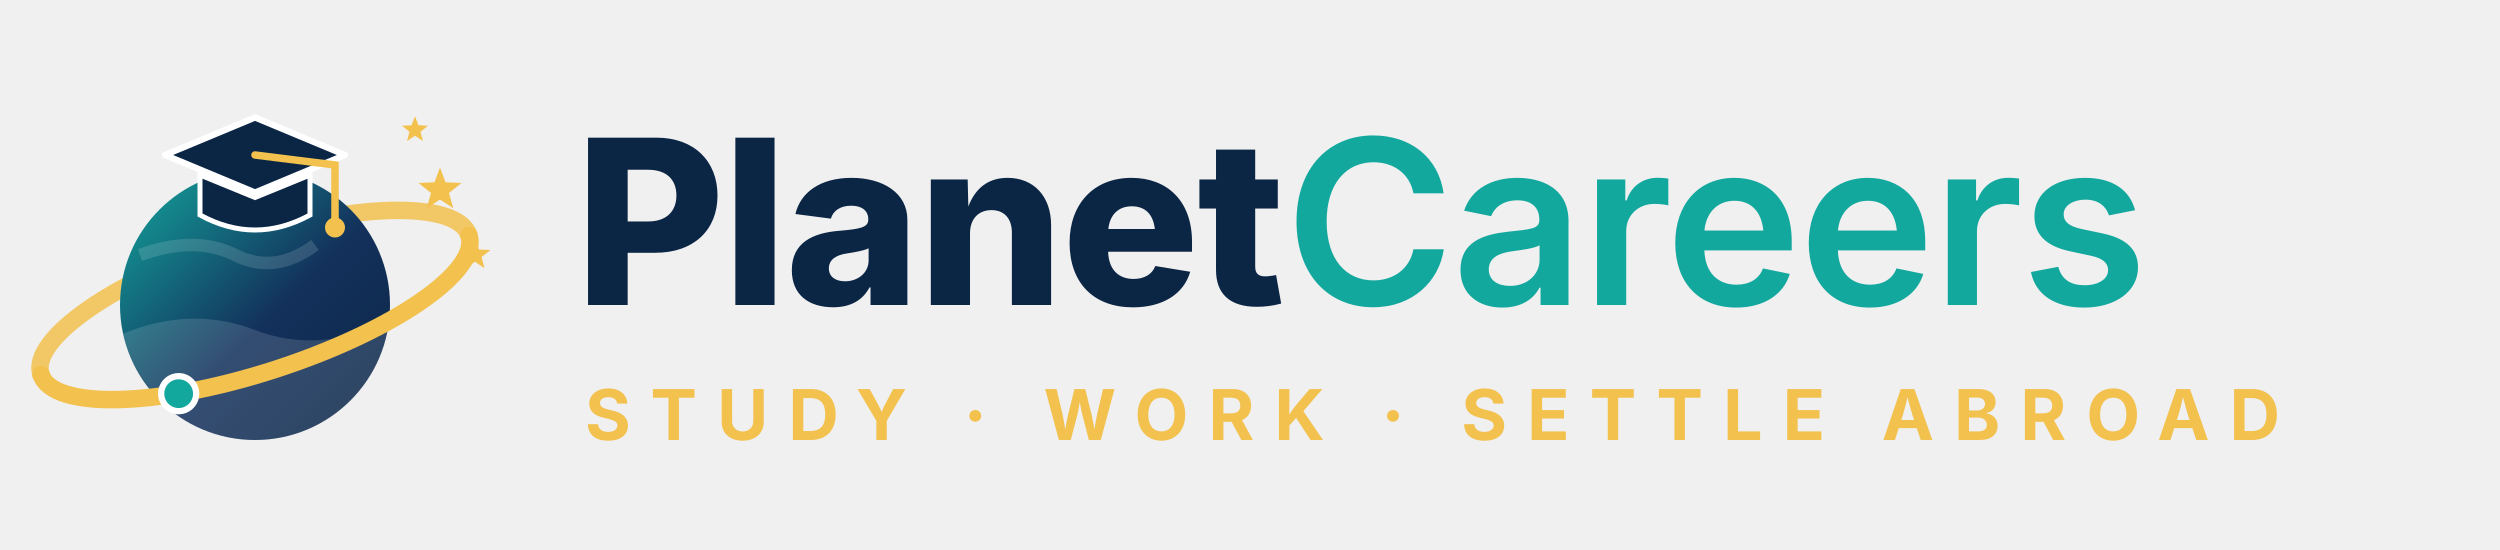
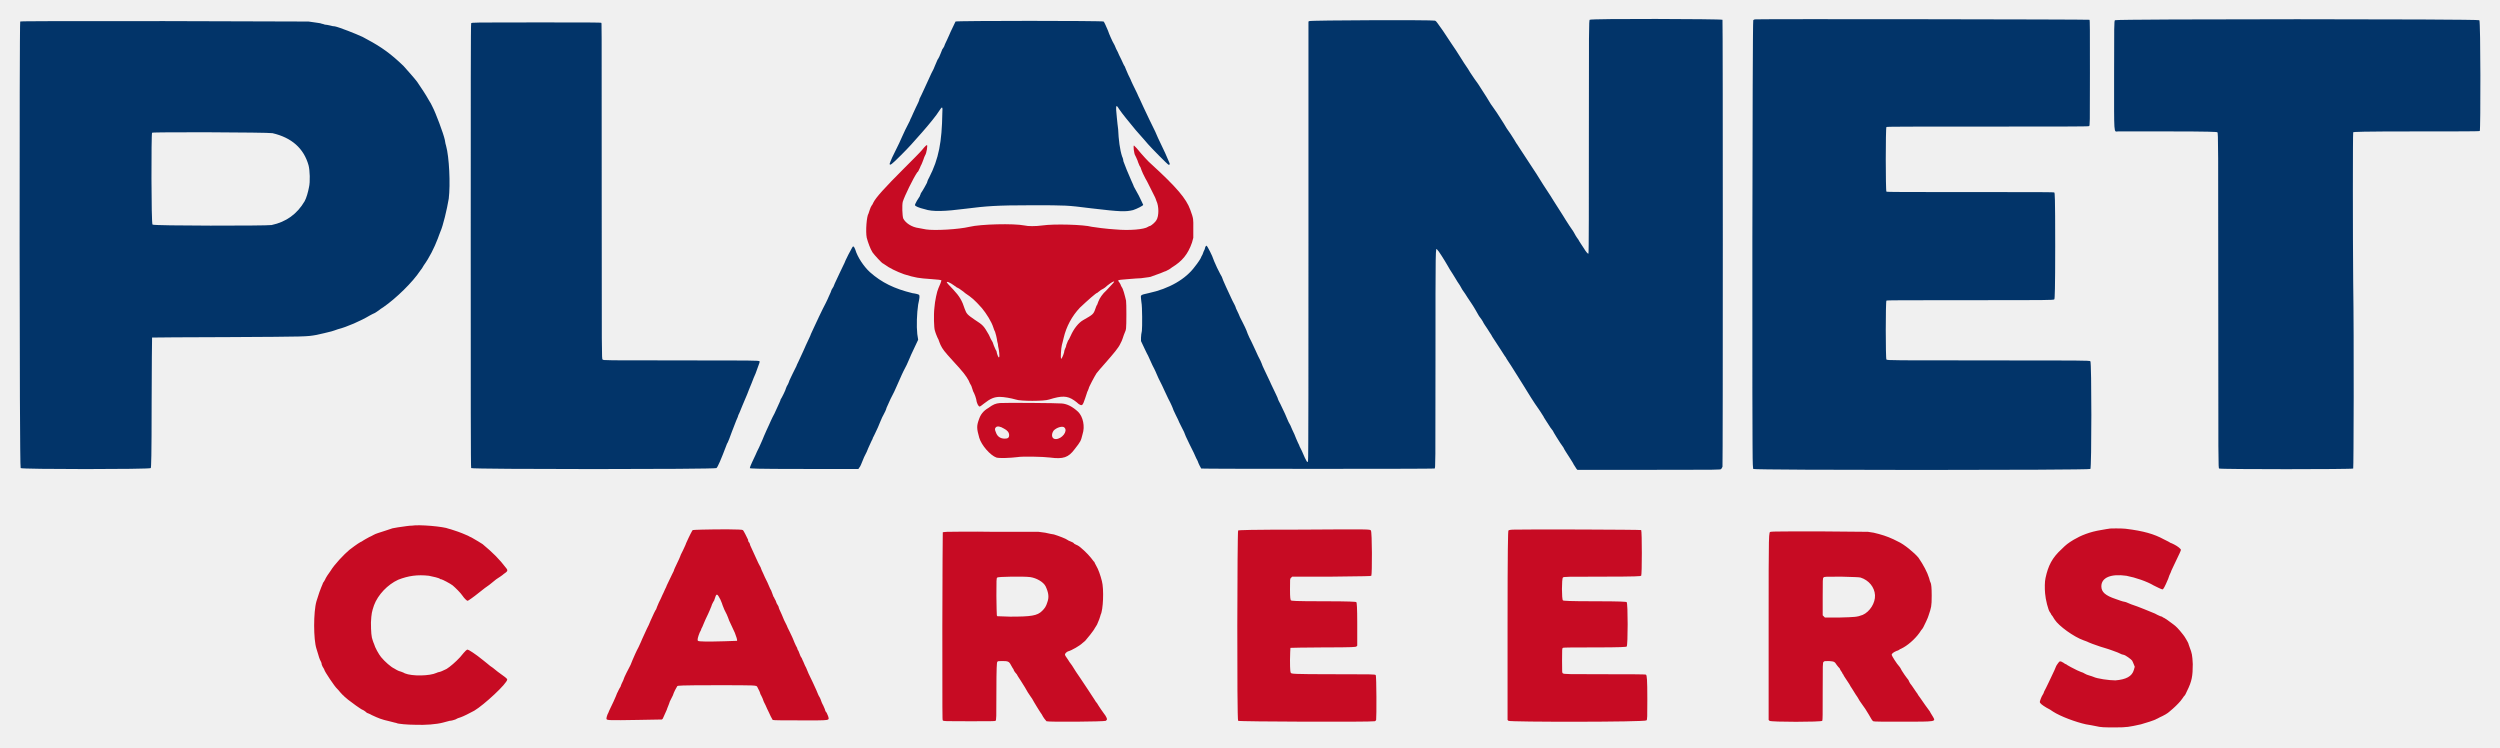
- <svg xmlns="http://www.w3.org/2000/svg" viewBox="0 0 1000 220" width="1000" height="220">
-   <g transform="translate(6 10)">
-     <defs>
-       <linearGradient id="pcg" x1="0" y1="0" x2="1" y2="1">
-         <stop offset="0" stop-color="#13a89e" />
-         <stop offset=".55" stop-color="#13315c" />
-         <stop offset="1" stop-color="#0b2545" />
-       </linearGradient>
-       <clipPath id="pcp">
-         <circle cx="96" cy="112" r="54" />
-       </clipPath>
-     </defs>
-     <g transform="rotate(-18 96 112)">
-       <path d="M6 112A90 27 0 0 1 186 112" fill="none" stroke="#f2c14e" stroke-width="7" stroke-linecap="round" opacity=".85" />
-     </g>
-     <circle cx="96" cy="112" r="54" fill="url(#pcg)" />
-     <g clip-path="url(#pcp)" fill="#ffffff" opacity=".14">
-       <path d="M42 124Q70 112 96 122T150 118V170H42Z" />
-       <path d="M50 92Q72 84 88 92T120 88" fill="none" stroke="#fff" stroke-width="5" />
-     </g>
-     <g transform="rotate(-18 96 112)">
-       <path d="M186 112A90 27 0 0 1 6 112" fill="none" stroke="#f2c14e" stroke-width="7" stroke-linecap="round" />
-       <circle cx="56" cy="136.3" r="7" fill="#13a89e" stroke="#ffffff" stroke-width="2.5" />
-     </g>
-     <path d="M74 60V76Q96 88 118 76V60L96 69Z" fill="#0b2545" stroke="#ffffff" stroke-width="2" />
-     <path d="M60 52L96 37L132 52L96 67Z" fill="#0b2545" stroke="#ffffff" stroke-width="2.5" stroke-linejoin="round" />
-     <path d="M96 52L128 56V78" fill="none" stroke="#f2c14e" stroke-width="3" stroke-linecap="round" />
-     <circle cx="128" cy="81" r="4" fill="#f2c14e" />
-     <path d="M170.0 57.0L172.2 62.9L178.6 63.2L173.6 67.2L175.3 73.3L170.0 69.8L164.7 73.3L166.4 67.2L161.4 63.2L167.8 62.9ZM184.0 85.5L185.6 89.8L190.2 90.0L186.6 92.8L187.8 97.3L184.0 94.7L180.2 97.3L181.4 92.8L177.8 90.0L182.4 89.8ZM160.0 36.5L161.4 40.1L165.2 40.3L162.2 42.7L163.2 46.4L160.0 44.3L156.8 46.4L157.8 42.7L154.8 40.3L158.6 40.1Z" fill="#f2c14e" />
-   </g>
-   <text x="230" y="122" font-family="Montserrat, Inter, Arial, sans-serif" font-weight="800" font-size="92" letter-spacing="-1" fill="#0b2545">Planet<tspan fill="#13a89e" font-weight="600"> Careers</tspan>
-   </text>
-   <text x="234" y="176" font-family="Montserrat, Inter, Arial, sans-serif" font-weight="700" font-size="28" letter-spacing="8" fill="#f2c14e">STUDY · WORK · SETTLE ABROAD</text>
+ <svg xmlns="http://www.w3.org/2000/svg" viewBox="0 0 1422 425" width="1422" height="425">
+   <path fill="#023469" d="M904.25 11.25c-0.5 0.25-0.5 6.25-0.5 66.75 0 36.5 0 66.25-0.25 66.25-0.25 0.25-1.25-0.75-2.75-3.25-0.75-1.25-2.25-3.25-3-4.75-1-1.25-2-3-2.5-4-0.5-1-1.75-2.5-2.5-3.75-0.75-1.25-1.75-2.75-2.25-3.5-0.5-0.75-2.25-3.75-4.25-6.75-2-3-3.75-6-4.25-6.75-1.25-2-3.25-5-4.25-6.5-0.25-0.5-2-3.25-3.75-6-4.25-6.5-8-12.25-9.5-14.5-0.75-1-1.5-2.5-2-3-0.25-0.5-1.75-3-3.25-5.25-1.5-2-3.25-4.75-3.75-5.75-0.5-1-2.5-3.75-4-6.25-1.75-2.5-3.25-4.75-3.5-5-0.25-0.5-4.25-7-7.25-11.5-1-1.25-3-4.25-4.5-6.5-1.25-2.25-3.5-5.25-4.5-7-1-1.5-2.5-4-3.5-5.5-2.25-3.25-2.5-3.75-7.5-11.25-3.25-4.5-3.75-5.5-4.5-5.75-1.5-0.5-70.75-0.25-71.5 0.25l-0.5 0.25 0 124.75c0 68.5 0 125-0.25 125.25-0.25 1.25-0.75 0.75-3.5-5.75-0.75-1.5-1.25-2.5-1.25-2.5 0-0.25-0.5-1.25-1-2.25-0.5-1.25-1.5-3.25-2-4.75-0.75-1.5-1.75-3.75-2.25-5-0.75-1.25-1.5-2.75-1.75-3.5-0.5-1.25-1.75-4.25-4-8.75-0.75-1.25-1.25-2.5-1.25-2.5 0-0.25-0.5-1.5-1.25-3-2.25-4.75-2.75-5.75-2.75-5.75 0-0.25-0.5-1-3.75-8-0.75-1.5-1.25-2.75-1.25-2.75 0-0.25-0.5-1.25-1-2.5-0.75-1.25-2-4-3-6.25-1-2-2.25-5-3.25-6.75-0.75-1.5-1.5-3.5-1.75-4.25-0.25-0.75-1.25-2.75-2.25-4.75-1-1.75-2-4-2.25-4.75-1.5-3-1.75-3.75-1.75-4 0 0-0.75-1.75-1.75-3.5-2-4.25-5.75-12.25-6-13.5-0.25-0.25-1.5-2.75-2.75-5.25-1.25-2.75-2.25-5-2.25-5.25 0-0.5-3.25-7.25-3.75-7.25-0.25 0-0.75 0.5-1 2-0.25 0.5-1 2-1.25 3-0.5 1-1 1.75-1 2 0 0.25-2 3.25-3.25 4.75-5.25 7.25-14.75 12.75-26.5 15.25-4.5 1-4.5 1-4.25 3 0 0.75 0.25 1.75 0.25 2.25 0.5 2.25 0.5 14.25 0.25 16.25-0.25 1-0.5 2.75-0.5 3.75l0 2 2 4.25c1 2.25 2 4 2 4 0 0.25 1.25 2.5 2.5 5.5 1.5 2.75 2.5 5.25 2.5 5.25 0 0 0.5 1 1 2.25 0.5 1 1.5 3 2 4 0.5 1.25 2.25 4.75 3.5 7.5 1.5 2.75 2.5 5.25 2.5 5.25 0 0.25 0.75 2 1.75 4 1 2 2 4 2 4.25 0.25 0.25 0.75 1.75 1.5 3 0.75 1.25 1.75 3.5 2.25 5 1.75 3.75 2.25 4.75 4.5 9.25 1 2.25 2 4.5 2.25 4.75 0.25 1 1.75 4 2 4.25 0.5 0.25 132.25 0.25 132.75 0 0.5-0.25 0.5-1.25 0.5-62 0-65.75 0-63.75 1-62.5 0.5 0.25 4 5.75 6 9.25 0.5 1 1.75 3 2.75 4.5 1 1.75 2.25 3.5 2.75 4.5 0.75 1 2 3 2.75 4.5 1 1.5 2.5 3.5 3 4.5 0.75 1 1.75 2.75 2.5 3.75 0.75 1 1.5 2.5 2 3.25 0.25 0.5 1.25 2.25 2 3.5 1 1.25 2 2.75 2.25 3.25 0.25 0.75 1.5 2.5 2.5 4 1 1.5 2 3.25 2.25 3.5 0.25 0.75 2.25 3.5 5.75 9 1 1.5 2 3.25 2.5 3.75 0.25 0.75 1.75 2.75 3 4.75 2.5 4 5.5 8.75 6.75 10.75 1 1.5 3.75 6.25 6.75 10.75 2 2.75 4.25 6.25 5 7.5 0 0.25 0.75 1.25 1.5 2.5 2 3.25 3.25 5 3.75 5.5 0.25 0.75 3.75 6.25 4.25 7 0.25 0.25 1 1.5 1.75 2.5 0.5 1.25 2.25 3.75 3.5 5.75 1.25 2 2.25 3.5 2.25 3.75 0 0 1.25 2 1.75 2.75l0.5 0.5 40.75 0c39.5 0 40.75 0 41-0.5 0.25-0.25 0.5-0.75 0.75-1.25 0.25-2.5 0.25-253.75 0-254.25-0.75-0.5-75-0.75-75.5 0zM998.75 11c-1 0-1.25 0.25-1.5 0.5-0.5 0.75-0.75 248.75-0.25 252.75 0 1.25 0.25 2.25 0.25 2.5 0.5 0.75 191 0.75 191.75 0 0.75-0.5 0.75-60.75 0-61.25-0.25-0.5-5.75-0.5-58-0.5-53.25 0-57.75 0-58-0.5-0.5-0.5-0.5-33 0-33.5 0.25-0.25 8.5-0.25 47.75-0.25 43 0 47.5 0 47.75-0.5 0.25-0.25 0.5-6 0.5-30.25 0-29.5-0.25-30-0.5-30.5-0.5-0.25-7.5-0.25-47.75-0.25-36.5 0-47.5 0-47.75-0.25-0.5-0.5-0.5-36.25 0-36.75 0.25-0.25 13.5-0.25 57.5-0.25 39 0 57.5 0 57.75-0.25 0.5-0.25 0.5-0.75 0.5-30.25 0-25.5 0-30-0.25-30.25-0.5-0.25-185.75-0.5-189.75-0.25zM1203 11.5c-0.5 0.25-0.5 3.5-0.5 31.5 0 35-0.25 31.75 2.25 31.75 0.75 0 13.75 0 28.75 0 22.75 0 27.5 0.25 27.75 0.5 0.5 0.25 0.5 7.25 0.5 95.75 0 93.5 0 95.25 0.5 95.5 0.75 0.5 75.75 0.5 76.25 0 0.25-0.5 0.5-72.75 0-106-0.25-25.75-0.25-84.75 0-85.25 0.25-0.25 4.5-0.5 36-0.5 25.25 0 35.75 0 36-0.25 0.5-0.5 0.5-62.5-0.25-63-0.5-0.75-206.75-0.75-207.25 0zM11.5 12.25c-0.5 0.5-0.5 253.5 0.25 254 0.5 0.75 73.5 0.75 74 0 0.25-0.25 0.5-6.5 0.5-37.25 0-20.25 0.25-36.75 0.25-37 0.25 0 19.75-0.25 43.25-0.25 45.5-0.25 44.5-0.25 50.25-1.25 2.25-0.5 6.75-1.5 8.5-2 0.75-0.25 2.5-0.75 3.75-1.25 5-1.25 13-4.75 18-7.75 1-0.5 2.25-1.25 3-1.5 0.5-0.25 1.5-1 2.25-1.5 0.5-0.5 1.75-1.25 2.5-1.75 7.25-5 16.75-14.25 21-20.75 0.5-0.5 1.5-2 2-3 3.25-4.5 6-10 8-15.25 0.5-1.5 1.25-3.25 1.5-4 1.5-3.25 3.75-12.75 4.75-18.75 1-8.25 0.25-23.75-1.5-30-0.25-0.5-0.5-2-0.75-3.5-0.75-3.5-5.25-15.5-7-18.75-0.25-0.5-0.75-1.5-1-2-0.25-0.5-1-1.5-1.5-2.5-0.75-1.5-4.5-7.25-6.25-9.75-1.5-2-5.75-6.75-7.75-9-7-6.75-12.5-10.75-20.5-15-1-0.5-2.25-1.25-2.75-1.5-3.75-1.75-13.25-5.5-15.75-6-0.75 0-2-0.25-2.75-0.5-1-0.25-2.5-0.5-3-0.5-0.5-0.25-1.5-0.5-1.75-0.5-0.25-0.25-2.25-0.5-4-0.75l-3.5-0.5-82-0.25c-64 0-81.75 0-82 0.25zm143.5 63.5c10.75 2.5 17.75 8.5 20.5 18.25 0.75 2.75 1 9.5 0.25 12.5-0.5 2.75-1.5 6.25-2.5 8-4.25 7.25-10.5 11.75-18.75 13.5-3 0.5-67.25 0.5-67.75-0.25-0.75-0.5-0.75-51.75-0.25-52.25 0.5-0.5 65.75-0.25 68.5 0.25zM543.5 12.25c-0.25 0.5-2 4.25-2.75 5.75-0.25 0.75-1.25 2.75-2 4.5-1 2-1.75 3.75-1.75 4-0.25 0.25-0.5 1-1 1.5-0.25 0.75-0.75 1.75-1 2.5-0.25 0.75-1 2.5-1.75 3.5-0.5 1.25-1.25 3-1.5 3.5-0.25 0.75-1 2.5-2 4.25-1.75 3.75-6 13.25-6.75 14.5 0 0.75-1 2.75-2 4.75-1 2.25-2.25 4.75-2.5 5.5-0.5 1-1 2-1 2.25-1 1.75-4.5 9-4.5 9.25 0 0.25-2.25 5-5.5 11.5-0.75 1.75-1.5 3.5-1.5 3.75 0.25 1 1 0.5 6.5-5 4.75-4.75 6.5-6.75 12-13 3.75-4.25 8.25-9.75 9.75-12.25 1.75-2.75 2-2.5 1.75 1.25-0.25 16.5-2 26-7.5 36.75-0.75 1.25-1.25 2.75-1.25 3-0.25 0.5-2.25 4.25-3.5 6 0 0.5-0.5 1-0.5 1.5-0.25 0.25-1 1.75-1.75 2.75-0.75 1.25-1.25 2.5-1 2.5 0 0.5 2.25 1.5 5.5 2.25 4.25 1.5 11.5 1.25 23-0.25 12-1.5 17.5-2 37.75-2 20 0 20 0 34 1.75 16.75 2 19.5 2 23.75 1 2.25-0.75 5.75-2.5 5.75-3 0-0.25-1.25-2.5-2.5-5.25-1.5-2.75-2.75-5-2.75-5 0-0.25-0.75-1.75-1.5-3.5-1.5-3.25-4-9.5-4.5-11 0-0.5-0.25-1.75-0.75-2.75-1.25-3.75-2-9.5-2.25-15.5-0.25-1.5-0.5-4.5-0.75-6.75-0.75-7-0.5-7.75 1.25-4.75 2.25 3.25 5 6.5 9.5 12 5 5.75 6.25 7 7 8 1.5 1.75 11.25 11.75 11.75 11.75 0.75 0 0.75-0.5 0.25-1.5-1-2.5-3.25-7.5-5-11-1-2-1.75-3.75-1.75-3.75 0-0.25-1.5-3.5-4.5-9.5-2.5-5.25-4.75-10-5.5-11.75-0.25-0.5-1-2-1.5-3.25-2.25-4.5-3.25-6.75-3.25-6.75 0-0.25-0.75-1.75-1.75-3.75-0.75-1.75-1.75-4-2-4.75-0.5-0.5-1.25-2.5-2-4-0.75-1.5-1.75-3.5-2-4.25-0.5-0.75-1.25-2.5-1.75-3.75-0.75-1.25-1.75-3.25-2.25-4.5-0.5-1.25-1.25-2.75-1.5-3.75-1-2.25-2-4.75-2.5-5.25-0.5-0.5-83.75-0.5-84.25 0zM268 13.25c-0.25 0.25-0.25 40-0.25 126.5 0 86.5 0 126.25 0.25 126.5 0.5 0.75 138.5 0.75 139.5 0 0.75-0.5 2.75-5.25 5.5-12.5 0.25-0.5 0.5-1.5 0.75-1.75 0.25-0.25 0.5-1.25 1-2.25 0.5-1.5 2.25-6 4-10.5 0.75-1.5 1.25-3 1.25-3.25 0.25-0.25 1.25-2.75 2.25-5.25 1-2.25 2.25-5.25 2.75-6.5 0.5-1.25 1.5-4 2.5-6.25 0.75-2 1.75-4.5 2.25-5.5 2.5-6.75 2.5-6.75 2.25-7-0.25-0.5-5-0.5-44.5-0.5-44 0-44.25 0-44.75-0.5-0.5-0.5-0.5-0.75-0.5-95 0-103.75 0-96-0.25-96.5-0.25-0.25-8-0.25-37-0.25-36 0-36.75 0-37 0.5zM484.75 140.75c-0.75 1.25-3.75 7-3.75 7.25 0 0.25-0.5 1.25-3.5 7.5-2.5 5.25-3.5 7.5-3.5 7.75 0 0-0.25 0.25-0.5 0.75-0.25 0.25-0.75 1.25-1 2.25-1.25 2.5-1 2.5-2.75 6-2 3.75-6 12.25-7 14.5-0.5 1-1 2.25-1.5 3.25-0.25 1-1.25 2.75-2 4.5-0.75 1.5-1.25 2.75-1.25 2.75 0 0.25-1.75 3.75-4 8.75-0.5 1-1 2-1 2.25 0 0-1 2-2 4-1 2.25-2.25 4.5-2.25 5-0.25 0.75-0.75 1.75-1.25 2.5-0.25 0.5-0.5 1.25-0.5 1.25 0 0.25-0.5 1.5-1.25 3-0.75 1.5-1.5 3-1.75 3.25 0 0.75-2.25 5-3.5 8-0.75 1.25-1.5 3-2 4-0.25 0.75-1.5 3.25-2.5 5.5-1 2.25-2 4.5-2.25 5.25-0.5 1-1.25 3-2 4.5-0.75 1.5-1.75 3.5-2 4.25-0.5 1-1.25 2.75-2 4.25-0.75 1.5-1.25 3-1.25 3.25 0.25 0.25 2 0.5 31 0.5l30.75 0 0.5-0.75c0.25-0.25 0.75-1 1-1.75 0.25-0.5 1-2.5 1.75-4.25 0.75-1.5 1.5-3 1.5-3 0-0.25 1.25-3 2.75-6.25 0.5-0.75 0.75-1.5 0.75-1.75 0 0 0.75-1.25 1.5-3 0.75-1.5 2-4.25 2.75-6.25 0.75-1.75 1.5-3.5 1.75-3.75 0.5-0.75 1.75-3.5 1.75-4 0 0 1-2.25 2.25-5 1.5-2.75 3-6 3.5-7.25 0.5-1.25 1.5-3.25 2-4.5 0.5-1 1-2.25 1-2.25 0 0 1.25-2.75 2.75-5.5 1.25-3 2.5-5.5 2.5-5.75 0 0 1-2 2-4.25l2-4.25-0.5-3.25c-0.5-4.5-0.25-11.75 0.5-16.75 0.75-3.5 1-5 0.5-5.5 0-0.25-1.75-0.75-3.75-1-10.25-2.5-17.5-6-24.25-12-3.5-3.25-7-8.5-8.25-12.75-0.75-2-1.25-2.25-1.75-1.25z" />
+   <path fill="#C70B23" d="M526.5 83c-0.5 0.5-1.25 1.25-2 2.25-0.75 1-5.5 5.75-10.5 10.75-10.75 10.75-15.75 16.25-17.25 19.25-0.25 0.75-0.75 1.5-1 1.75-0.25 0.25-0.75 1.5-1 2.25-0.25 1-0.75 2-0.75 2.25-1 1.25-1.75 10-1 13.75 0.75 2.75 2 6.25 3.25 8.25 1 1.5 5.5 6.25 5.75 6.25 0.25 0 0.75 0.5 1.25 0.75 2.25 1.75 6.75 4 11 5.5 6.5 2 8.25 2.25 15.5 2.75 4 0.25 5.5 0.5 5.75 0.75 0 0.25-1 3-1.75 4.5-0.75 1.5-2 7.25-2.25 11-0.5 4-0.25 11.75 0.25 13 0.25 0.75 0.5 1.75 0.75 2.25 0.25 0.5 0.75 2 1.25 2.75 0.25 1 1 2.5 1.25 3.25 1.25 2.5 2 3.5 7 9 6 6.5 7.5 8.5 9 11.25 0.25 0.75 1 2.25 1.5 3 0.25 1 0.75 2 0.75 2.25 0 0 0.25 1 0.75 1.75 0.5 1 1 2.5 1.25 3.5 0.25 2.25 1.25 4.25 2 4.25 0.25 0 1.25-0.75 2.5-1.75 3.5-2.75 5.75-3.75 9-3.75 2.25 0 6.5 0.75 9 1.5 2.5 1 16.25 1 19 0 7.25-2.25 10.25-2.25 14.25 0.5 0.75 0.5 2 1.5 2.5 2 2 1.25 2.25 1.25 3.75-3.25 0.5-1.25 0.75-2.5 1-3 0-0.25 0.25-0.75 0.5-1.25 0.25-0.5 0.5-1.25 0.5-1.25 0-0.75 3.5-7.25 4.5-8.75 0.75-1 2.75-3.25 4.5-5.25 5.5-6.25 8-9.25 9-11.5 0-0.25 0.5-0.75 0.75-1.5 0.25-0.5 0.75-2 1.25-3.5 0.5-1.25 1-2.5 1-2.5 0-0.25 0.25-0.75 0.25-1.25 0.25-1.5 0.25-14.5 0-15.75-0.75-3.25-1.75-7-2.5-7.75-0.25-0.5-0.5-1-0.5-1 0-0.25-0.25-0.75-0.75-1.5-0.5-0.5-0.75-1.25-0.75-1.25 0.25-0.25 1.75-0.5 5.75-0.75 3-0.25 6.25-0.5 7.25-0.5 4-0.5 5.75-0.75 6-1 0 0 1.25-0.5 2.75-1 1.5-0.5 3.5-1.25 4.5-1.75 1-0.25 1.75-0.75 1.75-0.75 0.25 0 1.5-0.75 2.75-1.75 5.75-3.5 9-7.5 11.25-14l0.75-2.75 0-5.25c0-5.5 0.25-5.25-1.75-10.75-2.25-6.25-7.75-12.75-22.25-26-1.25-1-5-5-8.25-9-0.75-0.75-1.5-1.5-1.5-1.5-0.5 0 0 4.75 0.75 5.75 0.25 0.5 0.75 1.5 1.25 2.75 0.25 1 0.75 2 0.75 2 0 0.25 0.5 1.25 1 2 0.5 1.75 2.25 5.5 2.75 6.25 0.25 0.25 1 1.75 3.75 7.25 0.75 1.5 1.5 3 1.75 3.5 0.25 0.5 0.5 1.25 0.75 2 1.5 3 1.5 8.75 0 11-0.5 1-2.5 2.75-3.5 3.25-0.25 0-1 0.25-1.25 0.5-2 1.5-10.75 2.25-18.5 1.5-4.75-0.25-12.25-1.25-13.5-1.5-4.5-1.25-21.5-1.75-28.25-0.75-3.75 0.5-8 0.5-10 0-6.25-1.25-25-0.75-31.25 0.75-6.25 1.5-20 2.25-24.75 1.5-1-0.25-3-0.5-4-0.75-4.25-0.5-7.75-3-9-5.5-0.5-1.5-0.75-7.5-0.25-9.5 1-3.25 6-13.5 8.25-16.75 0.5-0.25 0.75-1 1-1.5 0.25-0.5 0.75-1.5 1-2.25 0.5-0.75 1-2.25 1.5-3.5 0.25-1 0.75-2 1-2.5 0.75-1 1.5-5.75 1-5.75 0 0-0.5 0.25-0.75 0.5zm107.25 77.25c0 0.25-1.5 1.75-4.5 5-2 1.75-3.75 4.25-4.5 6.25-0.25 1-0.75 1.75-0.75 2-0.25 0-0.5 1-1 2.25-1 3-1.5 3.25-6.75 6.25-2.75 1.5-5.5 5-7.25 9-0.5 1-1 2.25-1.5 2.75-0.25 0.75-0.75 1.75-1 2.5 0 0.75-0.5 1.75-0.75 2.25-0.25 0.5-0.5 1.5-0.5 2-0.5 1.75-1.5 4-1.75 3.5-0.25-0.5 0-5.75 0.5-7.75 0.25-1 0.75-2.75 1-4 1.5-6.5 4.75-12.5 9.25-17.25 4.25-4 9.25-8.5 10-8.5 0 0 0.5-0.5 1.25-1 0.5-0.5 1.5-1 2-1.25 0.5-0.25 1.5-1 2.25-1.75 2.5-2 4-2.75 4-2.25zm-93.75 0.5c0.5 0.25 1 0.5 1 0.5 0 0 0.75 0.5 1.5 1 0.75 0.5 1.5 1 1.75 1.25 0.25 0 0.5 0.25 0.5 0.25 0.25 0 1 0.5 2 1.25 0.75 0.5 1.75 1.25 2.25 1.75 3.75 2.5 5.25 3.75 9.5 8.5 2.5 3 5.5 7.75 6.5 11 0.25 1 0.75 2 1 2.5 0.25 0.5 1 3.5 1.25 5.5 0.25 0.75 0.5 2 0.5 2.75 0.5 1.75 1 6.25 0.5 6.25-0.25 0.25-0.75-0.75-1.25-2.5 0-0.75-0.5-1.75-0.75-2-0.5-1-1.5-3.5-1.5-3.75 0-0.25-0.25-0.5-0.5-1-0.25-0.25-1-1.75-1.75-3.5-3-5.25-3.25-5.5-8.25-8.75-4-2.75-4.5-3.25-5.5-6-1.5-4.75-3-7.25-6.5-11-2.25-2.25-3.75-4-3.75-4.25 0-0.25 0.75-0.25 1.5 0.25zM568.75 229.25c-2.5 0.25-3.75 0.75-6.5 2.75-3 1.75-4.5 3.75-5.5 6.75-1.25 3.5-1.25 5 0.25 10.25 1.25 4.25 6.25 10 9.75 11.25 1.5 0.5 8 0.25 12-0.25 2.5-0.5 14.75-0.25 18.5 0.25 7.5 1 10.5 0 14-4.75 3.5-4.5 3.5-4.5 4.5-8.5 1.5-4.5 0.25-10-2.5-12.75-3.25-3-6.25-4.5-9.25-4.75-1.5-0.25-33-0.5-35.25-0.25zm2.25 14.5c2 1 3 2.25 3 3.75 0 1.5-0.75 2-2.5 2-2.5 0-4.25-1.25-5-3.5-0.75-1.75-0.75-2.25 0-3 0.75-0.75 2.5-0.5 4.5 0.75zm34.5-0.5c2 2-1.5 6.5-5 6.5-2.25 0-2.75-2.5-1.25-4.75 1.5-1.75 5.25-3 6.25-1.75zM234.25 299c-0.25 0-1.75 0-3 0.25-3.75 0.5-7 1-8 1.25-0.75 0.25-2.25 0.75-3.75 1.25-3.75 1.25-5.75 1.75-7 2.5-0.75 0.5-2 1-2.5 1.25-0.5 0.25-1.75 1-2.25 1.25-0.75 0.5-1.75 1-2 1.25-0.75 0.25-2.75 1.5-7 4.75-3 2.5-8.5 8.25-10.75 12-0.75 1-1.5 2.25-1.75 2.5-0.25 0.5-1 1.5-1.25 2.25-0.5 1-1 1.75-1.25 2 0 0.25-0.5 1.25-1 2.5-0.75 2-1.25 3-2.75 8-1.75 6-1.75 21.75 0 27 0.25 0.75 0.75 2.25 1 3.25 0.25 1 0.75 2.5 1 3 0.5 0.75 1 2 1 2.75 0.25 0.75 0.75 1.75 1 2 0.25 0.5 0.5 0.75 0.5 1 0 0.75 6 9.75 7.25 10.75 0.25 0.25 1 1 1.75 2 0.75 0.75 1.5 1.75 2 2 0.25 0.5 1.5 1.25 2.5 2.25 1.5 1.25 7.75 5.75 8.25 5.75 0.25 0 2 1.25 2.25 1.5 0 0.25 0.25 0.25 0.25 0.25 0 0 1.5 0.5 2.75 1.25 3.75 1.75 5.5 2.5 10 3.5 2 0.5 3.75 1 4 1 0.5 0.5 6.5 1 10.5 1 6 0.25 12.25-0.25 16-1.25 1-0.25 2.75-0.75 3.75-1 1 0 2.5-0.5 3.25-0.75 0.75-0.5 2-1 3-1.25 1.5-0.5 5-2.25 7.75-3.75 5.5-3.25 18.75-15.5 18.75-17.75 0-0.5-1.25-1.5-5.5-4.5-1.75-1.5-3.75-3-4.25-3.25-0.5-0.5-2.5-2-4-3.25-4.25-3.5-8.25-6-8.75-6-0.5 0-1 0.25-4.25 4.25-2.5 2.75-5.75 5.5-7.75 6.75-2 1-3.75 1.75-4.25 1.75-0.25 0-1 0.25-1.5 0.5-3.75 1.75-13.75 2-18 0.25-0.75-0.5-1.75-0.75-2.25-1-1-0.25-1.75-0.5-3.75-1.75-1.75-0.75-5.5-4-7.5-6.5-1.25-1.5-3.5-5.5-4-7.5-0.25-0.5-0.5-1.25-0.75-2-0.75-1.75-1-5-1-10.25 0.25-5 0.5-6 1.75-9.75 2.25-6 7.75-11.75 13.75-14.5 5.75-2.25 11-3 17.5-2.25 2.5 0.5 5.75 1.25 6.25 1.75 0.25 0.25 0.5 0.25 0.75 0.25 0.5 0 5.25 2.5 6.5 3.5 1.75 1.5 4.5 4.25 5.5 5.75 1 1.5 2.5 3 3 3 0.25 0 3.5-2.25 6.25-4.5 1.5-1.25 3.25-2.5 3.5-2.75 1.25-0.75 3.5-2.5 6.5-5 1.5-1 3.5-2.25 4.25-3 2.25-1.5 2.5-2 1.5-3.25-4-5.25-7.5-8.75-13.5-13.75-1.25-0.75-3.5-2.25-6.25-3.75-1-0.5-1.75-0.75-2-1-1-0.5-5.25-2.25-7.75-3-1.5-0.5-3-1-3.25-1-2.75-1.25-17-2.5-21-1.75zM1199.5 300.75c0 0-2 0.25-4.5 0.75-6.25 1-11.25 3-15.5 5.5-3.25 2-4.25 2.75-6.75 5.25-5.5 5-7.75 9.5-9.25 16.5-0.5 2-0.5 6-0.25 8.75 0.25 3.5 1.75 9.5 2.75 10.75 0.25 0.25 0.5 0.75 0.5 0.75 0 0.25 0.5 1 1 1.5 0.5 0.75 1 1.75 1.25 2 2.25 3.5 10.75 9.75 16.5 11.75 1 0.25 1.75 0.75 2 0.75 0.25 0.25 5.5 2.25 7.25 2.75 1 0.25 2.5 0.75 3.25 1 0.75 0.25 2.5 0.75 3.75 1.25 2.25 0.75 4 1.5 5.5 2.25 0.5 0 1 0.25 1 0.25 0.75 0 4.25 2.5 4.75 3.25 0.25 0.5 0.75 1.5 1 2.25l0.5 1.25-0.5 1.75c-1 3.75-4.5 5.5-10.5 6-3.75 0-10.5-1-12.5-2-0.5-0.25-1.5-0.5-2.25-0.75-1-0.25-2.25-0.75-3-1.25-0.75-0.5-1.75-0.75-1.75-0.75-0.25 0-4-1.75-5.75-2.75-0.75-0.5-2-1-2.5-1.5-0.75-0.25-1.5-0.75-1.75-1-0.75-0.5-1.75-1-2.25-0.75-0.25 0-2 2.5-2 2.75 0 0.25-1.25 3-4.25 9.25-1 2.25-2.25 4.5-2.5 5-0.25 0.75-0.5 1.5-0.75 1.75-0.75 1-1.75 3.75-1.75 4.25 0 0.75 1.25 1.75 3.75 3.25 2 1 2.25 1.25 3.75 2.25 4.25 2.75 13 6 18.75 7.25 1.75 0.25 4.25 0.75 5.5 1 3 0.75 5 0.75 11.25 0.75 6.5 0 7.75-0.25 14.5-1.75 2-0.5 8.25-2.5 8.75-3 0.25 0 1-0.5 2-1 2.25-1 4.5-2.25 5.5-3.25 2.75-2.25 4.75-4.25 6.25-6 0.75-1 1.75-2.25 2-2.75 0.5-0.25 1.25-1.75 1.75-3 2.75-5.5 3.25-8.5 3.25-15.25-0.25-5.25-0.5-6.25-1.75-9.5-0.5-1.25-0.75-2.25-0.75-2.25 0-0.25-2.25-4.25-3-5-2.75-3.5-4-4.75-5.75-6-3.75-2.75-4-3-5-3.5-0.75-0.25-1.25-0.75-1.25-0.75-0.25 0-1-0.25-1.5-0.5-0.5-0.25-1.75-0.75-2.5-1.25-2.5-1-9.5-4-13.5-5.25-1.25-0.5-2.5-1-3-1.25-0.25 0-0.75-0.25-1-0.25-0.5 0-2.75-0.75-4.75-1.5-6-2-8.25-4-8.25-7.25 0-5 5.5-7.25 14.25-6 5.25 1 11.75 3.25 15.5 5.5 1.5 0.75 4.5 2.25 5 2.25 0.5 0 1.25-1.25 3.25-6 0.25-1 1-2.75 1.5-3.75 0.25-1 1.5-3.25 2.25-5 2.75-5.75 3.5-7.25 3.5-7.75 0-0.5-1.75-2-3.75-3-1-0.5-2-1-2.25-1-0.25-0.25-1.25-0.75-1.75-1-0.75-0.5-1.75-0.75-2-1-5.5-3-11.5-4.75-21.75-6-2-0.25-9.25-0.25-9.5 0zM399.25 301.25c-2.75 0-5 0.25-5.25 0.25-0.25 0.25-1.75 3-3.75 7.5-0.25 1-1.25 2.75-1.75 4-0.75 1.5-1.25 2.5-1.25 2.5 0 0.25-0.5 1.25-1 2.5-2.25 4.75-3 6.25-3 6.75-0.25 0.25-0.5 1.25-1 2-1.25 2.5-3 6.25-3 6.25 0 0.25-0.5 1.25-1 2.25-0.5 1.25-1.25 2.75-1.5 3.25-0.25 0.75-1.25 2.75-2 4.25-0.75 1.75-1.5 3.5-1.5 3.75-0.25 0.25-0.75 1.25-1.25 2.25-1.25 2.75-3 6.5-3 6.75 0 0-0.5 1-1 2-2 4.5-2.75 6-2.75 6 0 0.25-1 2.25-2 4.5-1.25 2.25-2.75 5.75-3.5 7.5-0.75 2-1.5 3.75-1.75 4-0.75 1.25-2.75 5.5-2.75 5.5 0 0.25-0.5 1-0.75 2-0.5 1-1.25 2.5-1.5 3.5-0.5 0.75-1 1.75-1.25 2.25-0.25 0.5-0.5 1.25-0.75 1.5 0 0.25-1 2.5-2 4.75-1.25 2.5-2.25 4.75-2.5 5.25-0.25 0.75-0.5 1.25-0.5 1.25-0.5 0.75-1.25 3-1 3.5 0.25 0.75 2 0.75 17.5 0.5l14-0.25 0.5-0.5c0.5-1 1.25-2.75 2.25-5 0.25-1 1.25-3 1.75-4.75 0.75-1.5 1.5-3 1.75-3.5 0.5-1.75 2-4.5 2.5-5.25 0.5-0.25 1-0.5 22.25-0.5 22.75 0 22.75 0 23.25 1 0.75 1.25 1.75 3.5 1.75 4 0.25 0.25 0.75 1.5 1.25 2.5 0.25 1 0.75 1.75 0.75 2 0 0 0.5 1 1 2 0.5 1.25 1.25 2.75 1.5 3.25 0.75 1.75 2.25 4.75 2.5 5 0.25 0.25 7.25 0.25 15.75 0.25 17.75 0 16.5 0.25 15.75-2.5-0.25-0.75-0.75-1.5-0.75-1.75-0.25-0.25-0.5-0.75-0.75-1 0-0.25-0.5-1.75-1.25-3.25-0.75-1.25-1.25-2.75-1.5-3.5-0.25-0.5-0.5-1.25-0.75-1.5-0.25-0.25-0.5-1-0.75-1.5-0.25-0.75-1.25-3-3-6.75-2.25-4.5-2.75-5.75-3.75-8.25-0.75-1.25-1.25-2.75-1.5-3.25-0.25-0.5-0.75-1.5-1-2.25-0.5-0.5-1-1.75-1.25-2.5-0.25-0.5-0.5-1.5-0.75-1.75-0.25-0.5-0.5-0.75-0.5-1 0-0.25 0-0.5-0.25-0.75-0.5-0.75-2.25-4.75-2.25-5 0 0-0.75-1.75-1.75-3.75-1-2-1.75-3.5-1.75-3.75 0 0-0.75-1.5-1.5-3-2-5-2.5-5.5-3-7 0-0.5-0.5-1.5-0.75-1.75-0.25-0.25-0.75-1.25-1-2.25-0.5-1-1-1.75-1-2-0.25 0-0.5-1-1-2.25-0.5-1.25-0.75-2.25-1-2.25 0-0.25-1-2-1.75-4-1-2-2-4-2.25-4.75-0.75-1.5-1.5-3.25-1.5-3.5 0-0.25-0.25-0.5-0.5-1-0.5-0.5-4.25-9.25-5.5-11.75-0.25-1-0.5-1.75-0.75-1.75-0.25-0.25-0.5-0.75-0.5-1.5-0.75-1.5-2.5-5.25-3-5.5-0.25-0.5-13.75-0.5-23.25-0.25zm10.5 39.75c0.75 1.75 1.25 3 1.25 3.25 0 0 0.5 1.25 1 2.5 0.75 1.25 2 4 2.75 6.25 1 2.25 2.5 5.25 3.25 7 0.75 2 1.25 3.5 1.25 4l0 0.5-7.25 0.25c-9 0.25-14.5 0.25-15-0.25-0.5-0.5 0-2.25 1-4.75 0.5-0.75 1-2 1-2.25 0.25-0.25 0.75-1.5 1.25-2.75 0.5-1.25 1.5-3.5 2.5-5.5 0.75-1.75 1.5-3.25 1.5-3.5 0 0 0.5-1 0.75-2 0.5-1 1-2 1.25-2.25 0-0.25 0.25-0.75 0.5-1.5 0.75-2.5 1.25-2.5 3 1zM740.25 301.25c-28.75 0-35.75 0.25-36 0.5-0.5 0.5-0.75 107.75 0 108.25 0.25 0.5 75.75 0.75 77.5 0.25 0.5 0 0.75-0.25 1-0.75 0.25-1.25 0.25-25.25-0.25-25.5-0.25-0.5-2.5-0.5-24-0.5-23.75 0-23.75-0.25-24.25-0.75-0.25-0.25-0.5-1.25-0.5-7.25 0-3.75 0.25-6.75 0.25-7 0.25 0 8.5-0.25 18.5-0.25 18 0 18.5-0.25 19-0.5l0.5-0.5 0-12.25c0-9.5-0.25-12.25-0.5-12.5-0.25-0.25-4-0.5-18.5-0.5-17 0-18.25-0.25-18.75-0.5-0.25-0.5-0.5-1.25-0.5-6.25 0-6 0-6 0.5-6.5l0.75-0.75 22.25 0c20-0.25 22.25-0.25 22.75-0.5 0.5-0.75 0.5-25.25-0.25-25.75-0.5-0.75-0.5-0.75-39.5-0.5zM861.25 301.25c-2 0-3 0.25-3.25 0.5-0.25 0.25-0.5 10.5-0.5 54l0 53.75 0.5 0.5c0.75 0.75 78 0.75 78.5-0.25 0.5-0.25 0.5-2 0.5-12 0-11.5-0.25-13.5-0.75-14-0.25-0.25-10.5-0.25-23.5-0.25-20.5 0-23.25 0-23.75-0.5-0.5-0.25-0.5-0.25-0.5-7.25 0-6.5 0-7 0.5-7.25 0.25-0.25 7.25-0.25 18.25-0.25 14.5 0 17.75-0.25 18-0.5 0.75-0.5 0.75-24.75 0-25.25-0.25-0.25-3.5-0.5-18-0.5-14.75 0-18-0.25-18.25-0.5-0.75-0.5-0.75-12.5 0-13 0.25-0.5 2.5-0.5 22.25-0.5 20 0 21.75-0.25 22.25-0.5 0.5-0.5 0.5-25.25 0-26-0.5-0.25-65-0.5-72.25-0.25zM538.75 302.5c-1.25 0-2.25 0.25-2.5 0.25 0 0.25-0.25 24.25-0.25 53.5 0 50.75 0 53.25 0.25 53.5 0.5 0.5 0.75 0.5 15 0.5 12 0 14.75 0 15-0.25 0.5-0.25 0.5-2 0.5-16.75 0-13.5 0.25-16.5 0.5-16.75 0.25-0.5 0.75-0.5 3-0.5 3 0 3.75 0.25 4.75 2.25 0.25 0.5 0.75 1.25 1 1.75 0.25 0.25 0.5 0.75 0.5 0.75 0 0.25 0.25 0.75 0.75 1.5 0.5 0.5 1 1.25 1.25 1.5 0 0.25 1 1.75 2 3.25 1 1.5 2 3.25 2.5 4 0.75 1.5 2.5 4.25 3.25 5.25 0.25 0.25 1.25 1.75 2 3.25 1 1.5 2 3.5 2.75 4.5 0.5 0.75 1.25 2 1.5 2.25 1 2 2.25 3.5 2.75 4 1.25 0.5 32.75 0.25 33.75-0.25 1-0.75 0.75-1.25-0.25-3-0.5-0.5-1.5-2.25-2.5-3.5-1-1.5-2-3-2.25-3.5-0.5-0.5-1-1.25-1.25-1.75-0.25-0.5-7.25-11-8.25-12.5-2.25-3.25-2.75-4-4.75-7.25-1-1.25-2-2.75-2.25-3.25-1.25-1.75-1.75-2.5-1.75-3 0-0.5 1-1.5 1.75-1.75 2-0.5 6.75-3.25 8.25-4.75 0.25-0.25 1-0.75 1.5-1.25 0.75-0.75 5-6 5.5-7.25 0.25-0.25 0.75-1.25 1.25-2 0.25-0.75 1-2.25 1.25-3 0.25-1 0.75-2 0.75-2.5 1.5-2.5 2-14.75 0.75-19.25-0.75-3-2-6.75-3.25-8.75-0.5-1-1-1.75-1-2 0 0 0-0.25-0.25-0.25 0 0-0.75-1-1.75-2.25-1.75-2.25-6-6.25-7.5-7-0.75-0.25-1.5-0.75-2-1-0.25-0.5-1.25-1-2-1.25-0.75-0.25-1.75-0.75-2-1-0.5-0.5-5-2.25-7.5-3-0.5 0-2.75-0.5-5-1l-3.75-0.5-25 0c-13.75-0.25-25.75 0-27 0zm47.25 25.75c3.5 0.5 7.5 2.75 8.75 5.25 1.75 3.75 2 6.25 1 9-0.75 2.5-1.5 3.5-3 5-2.75 2.75-6.25 3.25-18.25 3.25l-7.25-0.25-0.25-0.5c0-0.25-0.25-5.25-0.25-11 0-9 0-10.25 0.5-10.5 0.25-0.5 15-0.75 18.75-0.25zM1007.25 302.5c-1.25 0.25-1.25-2.25-1.25 54l0 53 0.5 0.5c0.75 0.75 29.25 0.75 30 0 0.25-0.5 0.25-3.25 0.25-17 0-15 0-16.25 0.5-16.5 0.25-0.5 1-0.5 3-0.5 3 0.25 3.25 0.25 4.5 2.25 0.5 0.75 1.25 1.5 1.5 1.75 0.25 0.25 0.5 0.75 0.5 1 0 0 0.5 0.75 1 1.5 0.25 0.75 0.75 1.25 0.75 1.25 0 0.25 0.5 1 1 1.75 1.5 2.25 3 4.5 3 4.75 0 0 1.5 2.25 3 4.75 0.75 1 1.5 2.25 1.75 2.75 0.5 1 1.5 2.25 3.75 5.5 0.75 1.25 1.5 2.5 2 3.25 1.25 2.25 2 3.5 2.5 3.75 0.25 0.25 6 0.25 16.5 0.25 19.75 0 19 0 17.5-2.75-0.5-1-1.5-2.25-1.75-3-1.5-2-4-5.5-5.5-7.75-0.75-1-1.5-2-1.5-2.25-0.5-0.5-3.5-5.25-4.25-6-0.25-0.5-0.75-1.25-1-2-0.5-0.5-1.5-2-2.25-3-0.75-1.25-1.75-2.5-2-3.25-0.25-0.5-0.75-1.25-1-1.5-1.25-1.25-4.25-6-4.25-6.5 0-0.75 1-1.5 2.75-2.25 1-0.25 1.75-0.75 2-1 0.25 0 1-0.5 2-1 3.5-2 7.75-6 10-9.75 0.5-0.5 1-1.25 1.25-1.75 0.5-1 2.75-5.5 3-6.75 1.5-4.5 1.75-5 1.75-11.25 0-4.75-0.25-6-0.5-7-0.25-0.5-0.75-1.75-1-3-1-3.25-3.25-7.5-6-11.5-2.25-2.75-8.25-7.75-11.75-9.25-1-0.5-2-1-2.5-1.25-3.75-1.75-7-2.75-11.25-3.75l-3.25-0.5-27.5-0.25c-15 0-27.5 0-27.75 0.25zm51 26c4.75 1.5 8 5.5 8.25 10 0.25 4.5-3 9.5-7 11.25-3.25 1.25-4.5 1.25-13.25 1.5l-8.25 0-0.5-0.5-0.75-0.75 0-10.5c0-9.75 0-10.75 0.5-11 0.25-0.5 0.75-0.5 10-0.5 7.75 0.25 9.75 0.25 11 0.5z" />
</svg>
